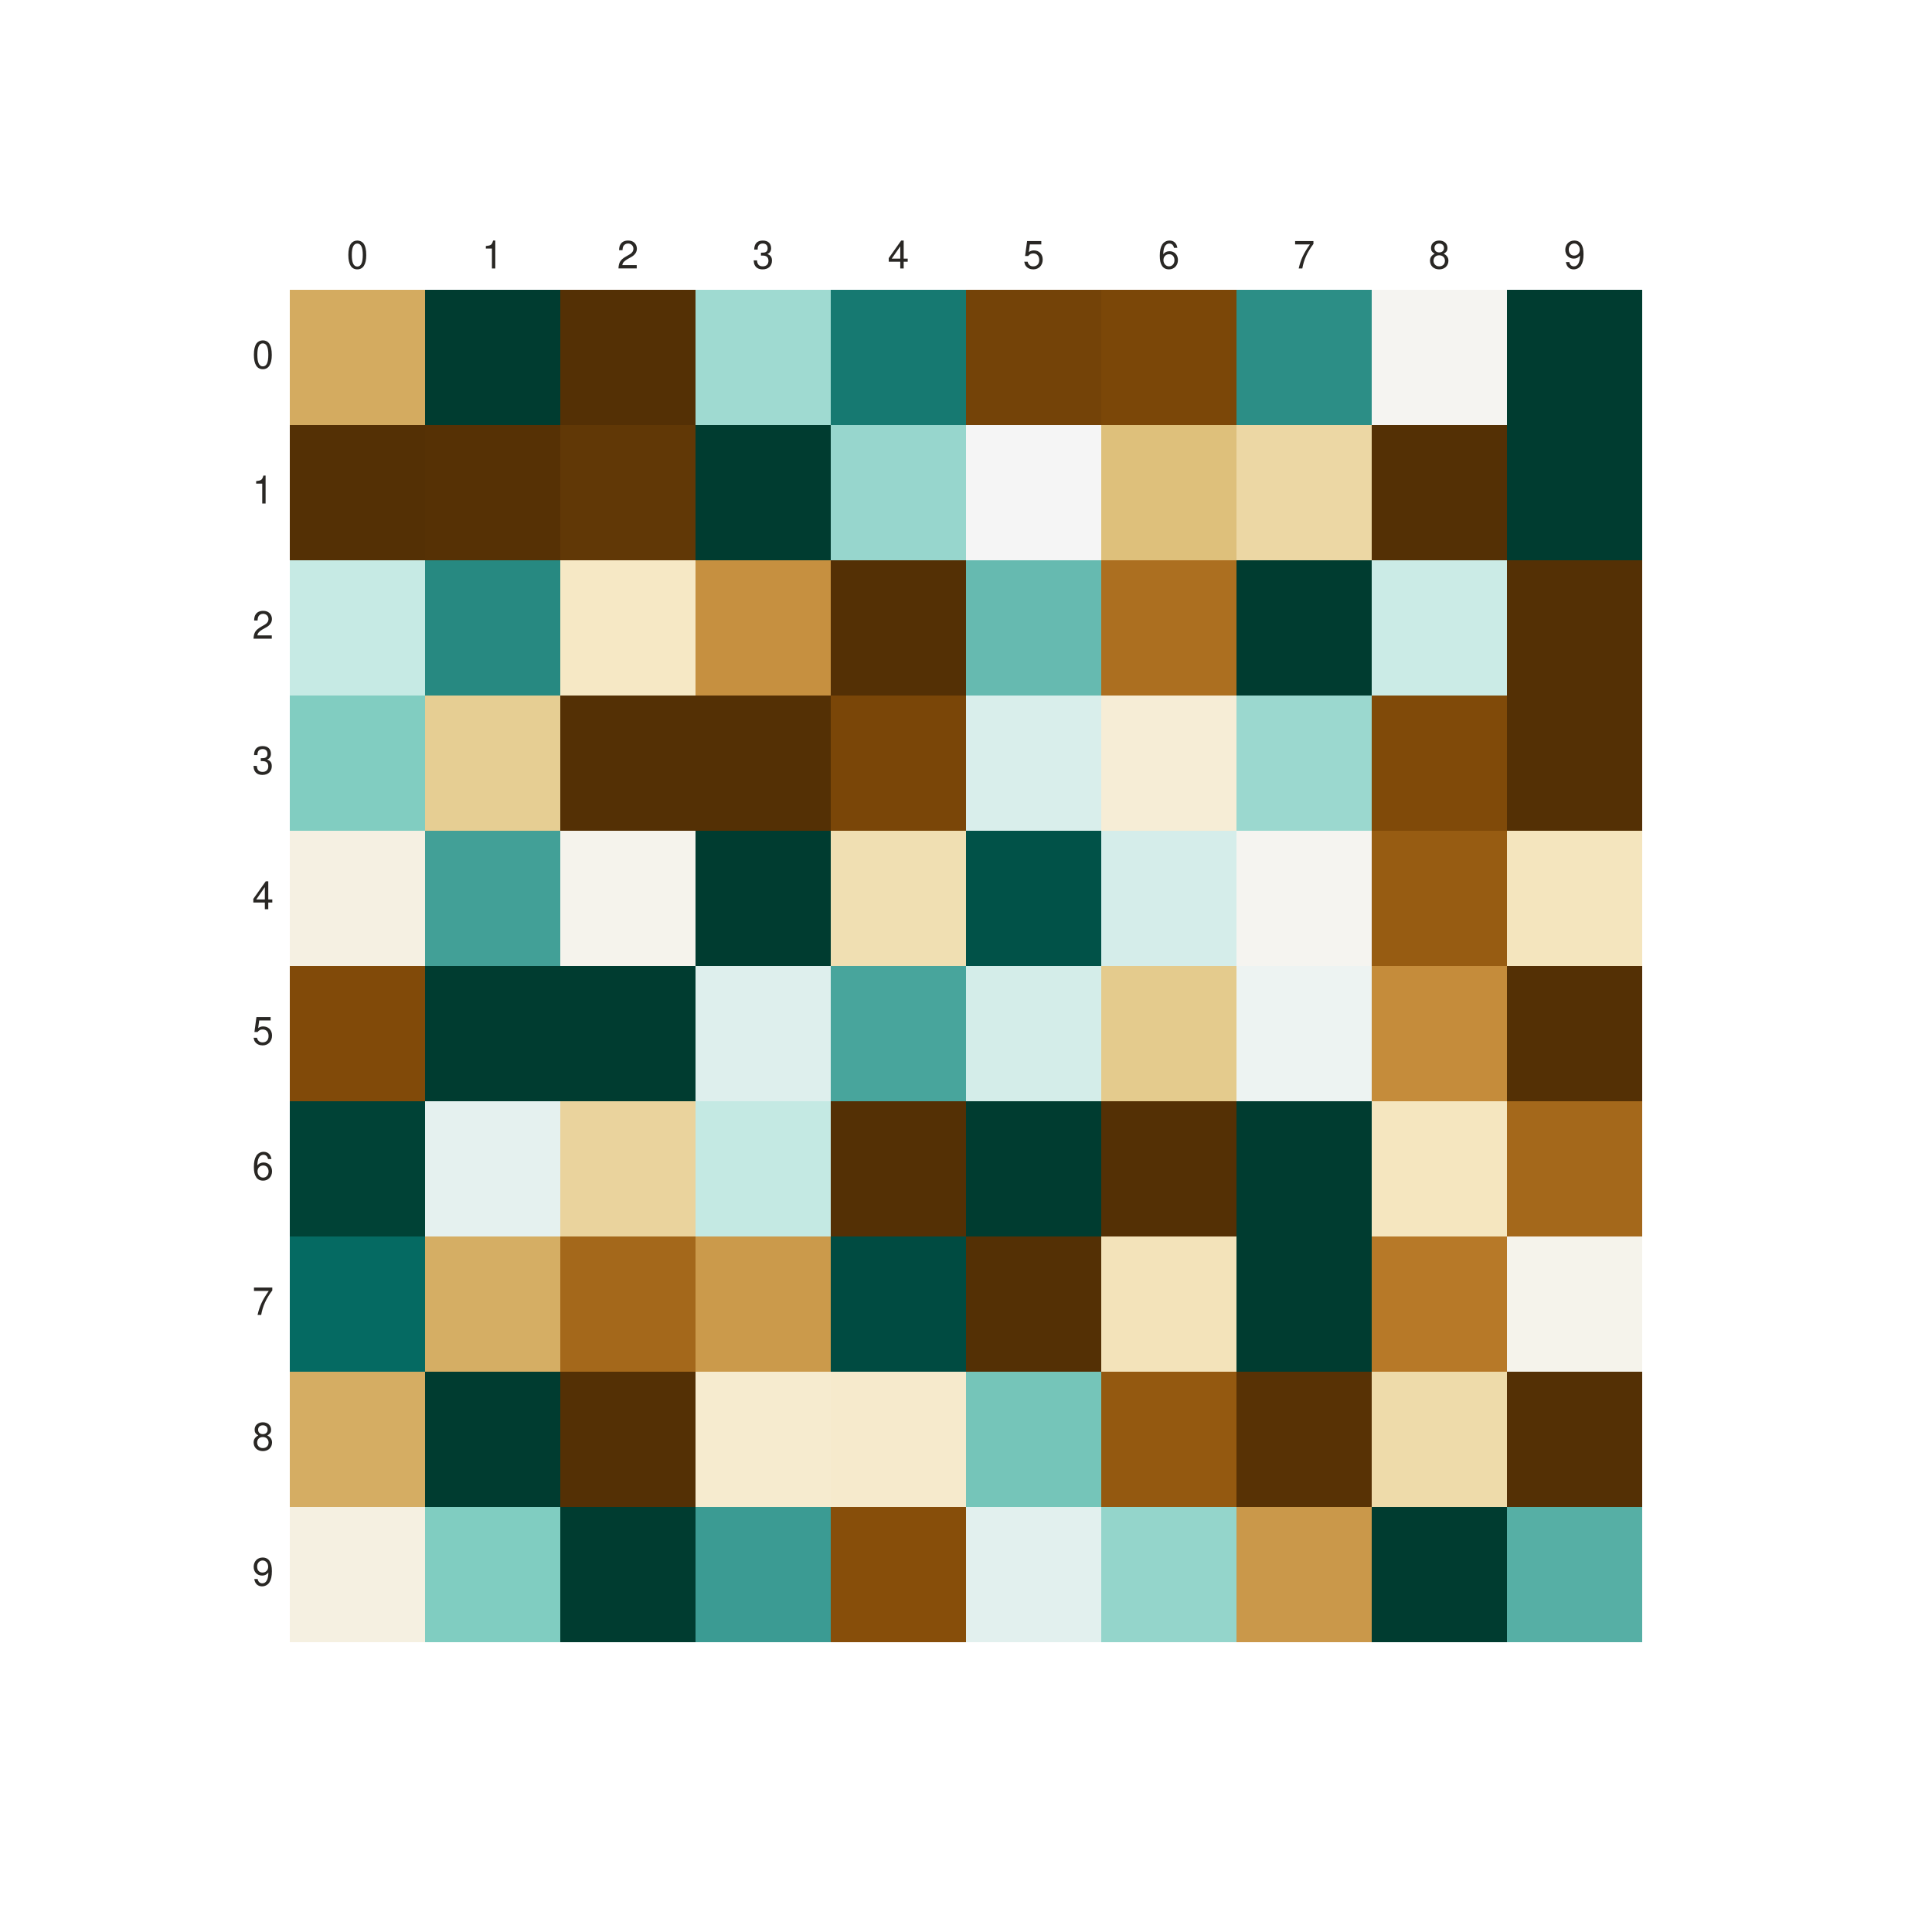
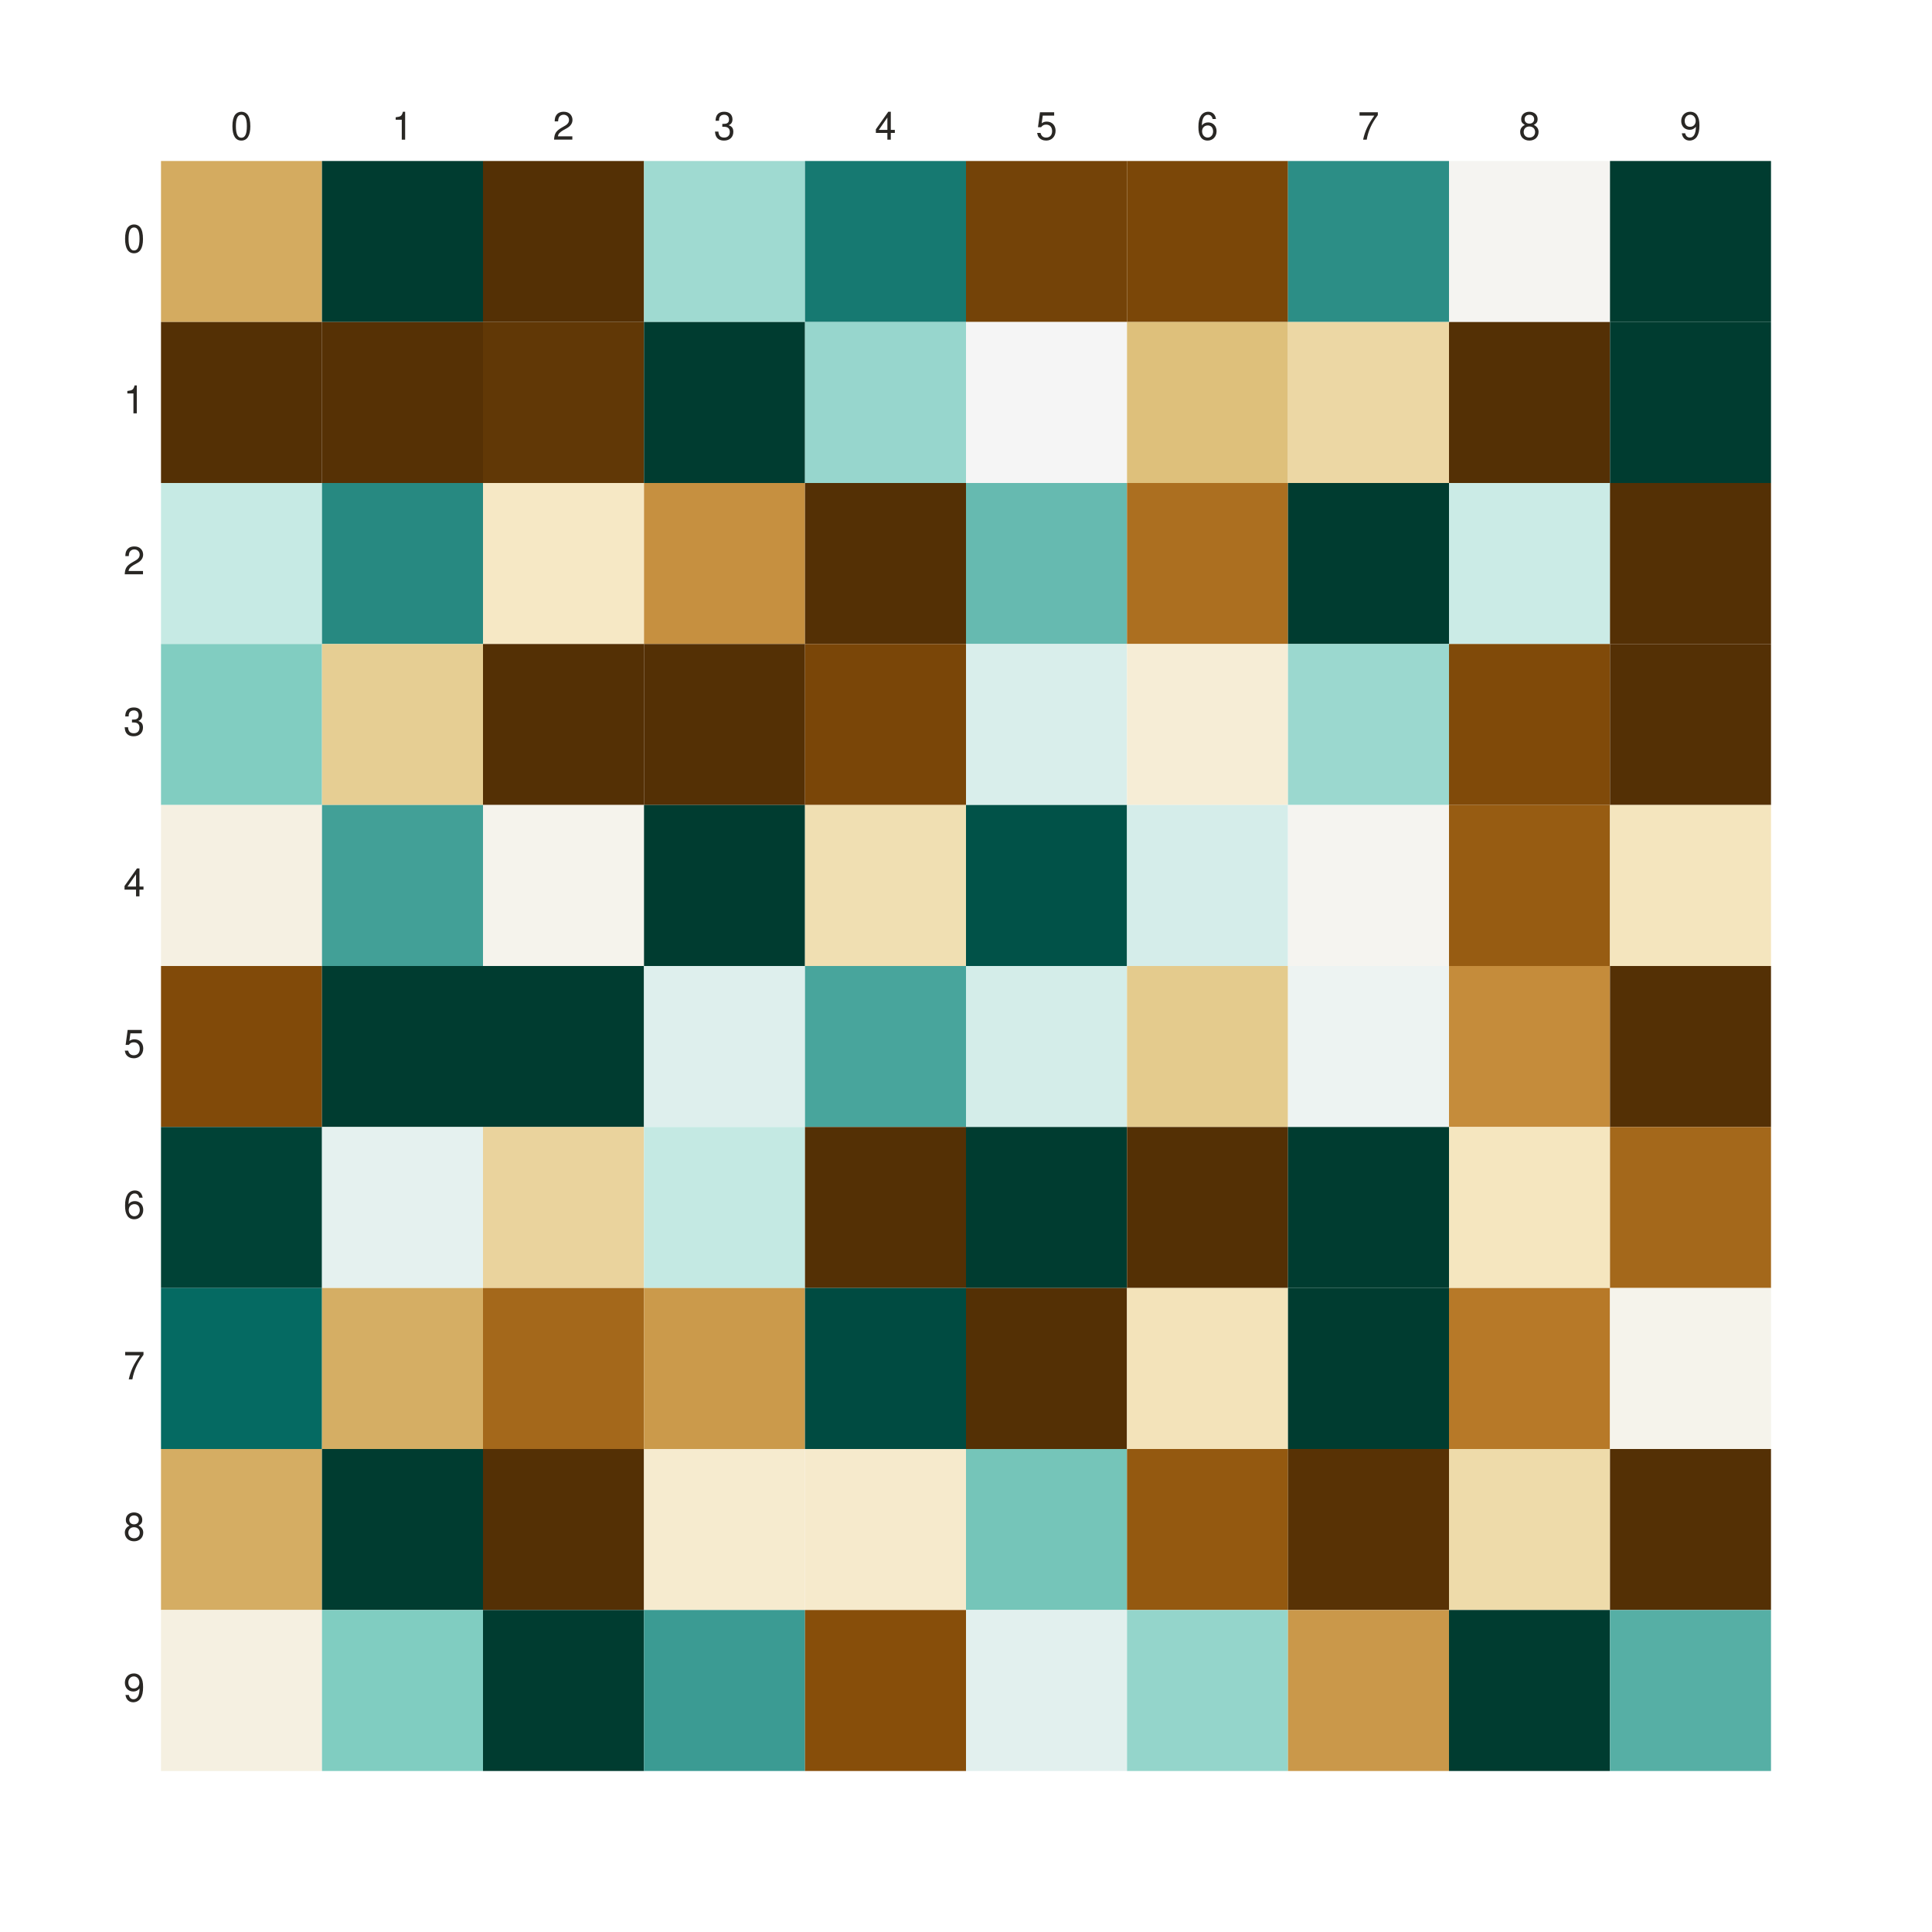
- <svg xmlns="http://www.w3.org/2000/svg" class="toyplot-canvas-Canvas" height="600px" id="t25a498d4d8de4b28a8124f4315bfeb8c" preserveAspectRatio="xMidYMid meet" style="background-color:transparent;fill:rgb(16.1%,15.3%,14.1%);fill-opacity:1.0;font-family:Helvetica;font-size:12px;opacity:1.0;stroke:rgb(16.1%,15.3%,14.1%);stroke-opacity:1.0;stroke-width:1.0" viewBox="0 0 600 600" width="600px">
-   <g class="toyplot-coordinates-Table" id="ta2cfb67f0d654d399598aae61a7b6cf9">
-     <text style="fill:rgb(16.1%,15.3%,14.1%);fill-opacity:1.0;stroke:none;text-anchor:middle" transform="translate(111.0,80.0)translate(0,3.375)">
+ <svg xmlns="http://www.w3.org/2000/svg" class="toyplot-canvas-Canvas" height="600px" id="tdaa436dd80fe4ef9b5846f91d6b2ff46" preserveAspectRatio="xMidYMid meet" style="background-color:transparent;fill:rgb(16.1%,15.3%,14.1%);fill-opacity:1.0;font-family:Helvetica;font-size:12px;opacity:1.0;stroke:rgb(16.1%,15.3%,14.1%);stroke-opacity:1.0;stroke-width:1.0" viewBox="0 0 600 600" width="600px">
+   <g class="toyplot-coordinates-Table" id="t39877cc93170481f95b9acefef3d1991">
+     <text style="fill:rgb(16.1%,15.3%,14.1%);fill-opacity:1.0;stroke:none;text-anchor:middle" transform="translate(75.0,40.0)translate(0,3.375)">
      <tspan style="font-size:12.0px">0</tspan>
    </text>
-     <text style="fill:rgb(16.1%,15.3%,14.1%);fill-opacity:1.0;stroke:none;text-anchor:middle" transform="translate(153.0,80.0)translate(0,3.375)">
+     <text style="fill:rgb(16.1%,15.3%,14.1%);fill-opacity:1.0;stroke:none;text-anchor:middle" transform="translate(125.0,40.0)translate(0,3.375)">
      <tspan style="font-size:12.0px">1</tspan>
    </text>
-     <text style="fill:rgb(16.1%,15.3%,14.1%);fill-opacity:1.0;stroke:none;text-anchor:middle" transform="translate(195.0,80.0)translate(0,3.375)">
+     <text style="fill:rgb(16.1%,15.3%,14.1%);fill-opacity:1.0;stroke:none;text-anchor:middle" transform="translate(175.0,40.0)translate(0,3.375)">
      <tspan style="font-size:12.0px">2</tspan>
    </text>
-     <text style="fill:rgb(16.1%,15.3%,14.1%);fill-opacity:1.0;stroke:none;text-anchor:middle" transform="translate(237.0,80.0)translate(0,3.375)">
+     <text style="fill:rgb(16.1%,15.3%,14.1%);fill-opacity:1.0;stroke:none;text-anchor:middle" transform="translate(225.0,40.0)translate(0,3.375)">
      <tspan style="font-size:12.0px">3</tspan>
    </text>
-     <text style="fill:rgb(16.1%,15.3%,14.1%);fill-opacity:1.0;stroke:none;text-anchor:middle" transform="translate(279.0,80.0)translate(0,3.375)">
+     <text style="fill:rgb(16.1%,15.3%,14.1%);fill-opacity:1.0;stroke:none;text-anchor:middle" transform="translate(275.0,40.0)translate(0,3.375)">
      <tspan style="font-size:12.0px">4</tspan>
    </text>
-     <text style="fill:rgb(16.1%,15.3%,14.1%);fill-opacity:1.0;stroke:none;text-anchor:middle" transform="translate(321.0,80.0)translate(0,3.375)">
+     <text style="fill:rgb(16.1%,15.3%,14.1%);fill-opacity:1.0;stroke:none;text-anchor:middle" transform="translate(325.0,40.0)translate(0,3.375)">
      <tspan style="font-size:12.0px">5</tspan>
    </text>
-     <text style="fill:rgb(16.1%,15.3%,14.1%);fill-opacity:1.0;stroke:none;text-anchor:middle" transform="translate(363.0,80.0)translate(0,3.375)">
+     <text style="fill:rgb(16.1%,15.3%,14.1%);fill-opacity:1.0;stroke:none;text-anchor:middle" transform="translate(375.0,40.0)translate(0,3.375)">
      <tspan style="font-size:12.0px">6</tspan>
    </text>
-     <text style="fill:rgb(16.1%,15.3%,14.1%);fill-opacity:1.0;stroke:none;text-anchor:middle" transform="translate(405.0,80.0)translate(0,3.375)">
+     <text style="fill:rgb(16.1%,15.3%,14.1%);fill-opacity:1.0;stroke:none;text-anchor:middle" transform="translate(425.0,40.0)translate(0,3.375)">
      <tspan style="font-size:12.0px">7</tspan>
    </text>
-     <text style="fill:rgb(16.1%,15.3%,14.1%);fill-opacity:1.0;stroke:none;text-anchor:middle" transform="translate(447.0,80.0)translate(0,3.375)">
+     <text style="fill:rgb(16.1%,15.3%,14.1%);fill-opacity:1.0;stroke:none;text-anchor:middle" transform="translate(475.0,40.0)translate(0,3.375)">
      <tspan style="font-size:12.0px">8</tspan>
    </text>
-     <text style="fill:rgb(16.1%,15.3%,14.1%);fill-opacity:1.0;stroke:none;text-anchor:middle" transform="translate(489.0,80.0)translate(0,3.375)">
+     <text style="fill:rgb(16.1%,15.3%,14.1%);fill-opacity:1.0;stroke:none;text-anchor:middle" transform="translate(525.0,40.0)translate(0,3.375)">
      <tspan style="font-size:12.0px">9</tspan>
    </text>
-     <text style="fill:rgb(16.1%,15.3%,14.1%);fill-opacity:1.0;stroke:none;text-anchor:end" transform="translate(85.0,111.0)translate(0,3.375)">
+     <text style="fill:rgb(16.1%,15.3%,14.1%);fill-opacity:1.0;stroke:none;text-anchor:end" transform="translate(45.0,75.0)translate(0,3.375)">
      <tspan style="font-size:12.0px">0</tspan>
    </text>
-     <rect height="42.0" style="fill:rgb(83%,67%,37.8%);fill-opacity:1.0;stroke:none" width="42.0" x="90.0" y="90.0" />
-     <rect height="42.0" style="fill:rgb(0%,23.5%,18.8%);fill-opacity:1.0;stroke:none" width="42.0" x="132.0" y="90.0" />
-     <rect height="42.0" style="fill:rgb(32.9%,18.8%,2%);fill-opacity:1.0;stroke:none" width="42.0" x="174.0" y="90.0" />
-     <rect height="42.0" style="fill:rgb(62.4%,85.4%,81.9%);fill-opacity:1.0;stroke:none" width="42.0" x="216.0" y="90.0" />
-     <rect height="42.0" style="fill:rgb(8.5%,47.6%,44.5%);fill-opacity:1.0;stroke:none" width="42.0" x="258.0" y="90.0" />
-     <rect height="42.0" style="fill:rgb(45.3%,26.1%,3.1%);fill-opacity:1.0;stroke:none" width="42.0" x="300.0" y="90.0" />
-     <rect height="42.0" style="fill:rgb(48.4%,27.9%,3.3%);fill-opacity:1.0;stroke:none" width="42.0" x="342.0" y="90.0" />
-     <rect height="42.0" style="fill:rgb(17.1%,55.7%,52.6%);fill-opacity:1.0;stroke:none" width="42.0" x="384.0" y="90.0" />
-     <rect height="42.0" style="fill:rgb(96.1%,95.7%,94.5%);fill-opacity:1.0;stroke:none" width="42.0" x="426.0" y="90.0" />
-     <rect height="42.0" style="fill:rgb(0%,23.5%,18.8%);fill-opacity:1.0;stroke:none" width="42.0" x="468.0" y="90.0" />
-     <text style="fill:rgb(16.1%,15.3%,14.1%);fill-opacity:1.0;stroke:none;text-anchor:end" transform="translate(85.0,153.0)translate(0,3.375)">
+     <rect height="50.0" style="fill:rgb(83%,67%,37.8%);fill-opacity:1.0;stroke:none" width="50.0" x="50.0" y="50.0" />
+     <rect height="50.0" style="fill:rgb(0%,23.5%,18.8%);fill-opacity:1.0;stroke:none" width="50.0" x="100.0" y="50.0" />
+     <rect height="50.0" style="fill:rgb(32.9%,18.8%,2%);fill-opacity:1.0;stroke:none" width="50.0" x="150.0" y="50.0" />
+     <rect height="50.0" style="fill:rgb(62.4%,85.4%,81.9%);fill-opacity:1.0;stroke:none" width="50.0" x="200.0" y="50.0" />
+     <rect height="50.0" style="fill:rgb(8.5%,47.6%,44.5%);fill-opacity:1.0;stroke:none" width="50.0" x="250.0" y="50.0" />
+     <rect height="50.0" style="fill:rgb(45.3%,26.1%,3.1%);fill-opacity:1.0;stroke:none" width="50.0" x="300.0" y="50.0" />
+     <rect height="50.0" style="fill:rgb(48.4%,27.9%,3.3%);fill-opacity:1.0;stroke:none" width="50.0" x="350.0" y="50.0" />
+     <rect height="50.0" style="fill:rgb(17.1%,55.7%,52.6%);fill-opacity:1.0;stroke:none" width="50.0" x="400.0" y="50.0" />
+     <rect height="50.0" style="fill:rgb(96.1%,95.7%,94.5%);fill-opacity:1.0;stroke:none" width="50.0" x="450.0" y="50.0" />
+     <rect height="50.0" style="fill:rgb(0%,23.5%,18.8%);fill-opacity:1.0;stroke:none" width="50.0" x="500.0" y="50.0" />
+     <text style="fill:rgb(16.1%,15.3%,14.1%);fill-opacity:1.0;stroke:none;text-anchor:end" transform="translate(45.0,125.0)translate(0,3.375)">
      <tspan style="font-size:12.0px">1</tspan>
    </text>
-     <rect height="42.0" style="fill:rgb(32.9%,18.8%,2%);fill-opacity:1.0;stroke:none" width="42.0" x="90.0" y="132.0" />
-     <rect height="42.0" style="fill:rgb(33.8%,19.3%,2%);fill-opacity:1.0;stroke:none" width="42.0" x="132.0" y="132.0" />
-     <rect height="42.0" style="fill:rgb(38.1%,21.8%,2.4%);fill-opacity:1.0;stroke:none" width="42.0" x="174.0" y="132.0" />
-     <rect height="42.0" style="fill:rgb(0%,23.5%,18.8%);fill-opacity:1.0;stroke:none" width="42.0" x="216.0" y="132.0" />
-     <rect height="42.0" style="fill:rgb(59.4%,84.1%,80.3%);fill-opacity:1.0;stroke:none" width="42.0" x="258.0" y="132.0" />
-     <rect height="42.0" style="fill:rgb(96.1%,96%,95.9%);fill-opacity:1.0;stroke:none" width="42.0" x="300.0" y="132.0" />
-     <rect height="42.0" style="fill:rgb(87.1%,75.4%,48.2%);fill-opacity:1.0;stroke:none" width="42.0" x="342.0" y="132.0" />
-     <rect height="42.0" style="fill:rgb(92.5%,84.3%,64.2%);fill-opacity:1.0;stroke:none" width="42.0" x="384.0" y="132.0" />
-     <rect height="42.0" style="fill:rgb(32.9%,18.8%,2%);fill-opacity:1.0;stroke:none" width="42.0" x="426.0" y="132.0" />
-     <rect height="42.0" style="fill:rgb(0%,23.5%,18.8%);fill-opacity:1.0;stroke:none" width="42.0" x="468.0" y="132.0" />
-     <text style="fill:rgb(16.1%,15.3%,14.1%);fill-opacity:1.0;stroke:none;text-anchor:end" transform="translate(85.0,195.0)translate(0,3.375)">
+     <rect height="50.0" style="fill:rgb(32.9%,18.8%,2%);fill-opacity:1.0;stroke:none" width="50.0" x="50.0" y="100.0" />
+     <rect height="50.0" style="fill:rgb(33.8%,19.3%,2%);fill-opacity:1.0;stroke:none" width="50.0" x="100.0" y="100.0" />
+     <rect height="50.0" style="fill:rgb(38.1%,21.8%,2.4%);fill-opacity:1.0;stroke:none" width="50.0" x="150.0" y="100.0" />
+     <rect height="50.0" style="fill:rgb(0%,23.5%,18.8%);fill-opacity:1.0;stroke:none" width="50.0" x="200.0" y="100.0" />
+     <rect height="50.0" style="fill:rgb(59.4%,84.1%,80.3%);fill-opacity:1.0;stroke:none" width="50.0" x="250.0" y="100.0" />
+     <rect height="50.0" style="fill:rgb(96.1%,96%,95.9%);fill-opacity:1.0;stroke:none" width="50.0" x="300.0" y="100.0" />
+     <rect height="50.0" style="fill:rgb(87.1%,75.4%,48.2%);fill-opacity:1.0;stroke:none" width="50.0" x="350.0" y="100.0" />
+     <rect height="50.0" style="fill:rgb(92.5%,84.3%,64.2%);fill-opacity:1.0;stroke:none" width="50.0" x="400.0" y="100.0" />
+     <rect height="50.0" style="fill:rgb(32.9%,18.8%,2%);fill-opacity:1.0;stroke:none" width="50.0" x="450.0" y="100.0" />
+     <rect height="50.0" style="fill:rgb(0%,23.5%,18.8%);fill-opacity:1.0;stroke:none" width="50.0" x="500.0" y="100.0" />
+     <text style="fill:rgb(16.1%,15.3%,14.1%);fill-opacity:1.0;stroke:none;text-anchor:end" transform="translate(45.0,175.0)translate(0,3.375)">
      <tspan style="font-size:12.0px">2</tspan>
    </text>
-     <rect height="42.0" style="fill:rgb(77.7%,91.6%,89.6%);fill-opacity:1.0;stroke:none" width="42.0" x="90.0" y="174.0" />
-     <rect height="42.0" style="fill:rgb(15.1%,53.8%,50.7%);fill-opacity:1.0;stroke:none" width="42.0" x="132.0" y="174.0" />
-     <rect height="42.0" style="fill:rgb(96.5%,91.1%,77.1%);fill-opacity:1.0;stroke:none" width="42.0" x="174.0" y="174.0" />
-     <rect height="42.0" style="fill:rgb(77.8%,56.5%,25%);fill-opacity:1.0;stroke:none" width="42.0" x="216.0" y="174.0" />
-     <rect height="42.0" style="fill:rgb(32.9%,18.8%,2%);fill-opacity:1.0;stroke:none" width="42.0" x="258.0" y="174.0" />
-     <rect height="42.0" style="fill:rgb(40%,73.1%,68.9%);fill-opacity:1.0;stroke:none" width="42.0" x="300.0" y="174.0" />
-     <rect height="42.0" style="fill:rgb(67.3%,43.5%,12.5%);fill-opacity:1.0;stroke:none" width="42.0" x="342.0" y="174.0" />
-     <rect height="42.0" style="fill:rgb(0%,23.5%,18.8%);fill-opacity:1.0;stroke:none" width="42.0" x="384.0" y="174.0" />
-     <rect height="42.0" style="fill:rgb(79.6%,92.1%,90.3%);fill-opacity:1.0;stroke:none" width="42.0" x="426.0" y="174.0" />
-     <rect height="42.0" style="fill:rgb(32.9%,18.8%,2%);fill-opacity:1.0;stroke:none" width="42.0" x="468.0" y="174.0" />
-     <text style="fill:rgb(16.1%,15.3%,14.1%);fill-opacity:1.0;stroke:none;text-anchor:end" transform="translate(85.0,237.0)translate(0,3.375)">
+     <rect height="50.0" style="fill:rgb(77.7%,91.6%,89.6%);fill-opacity:1.0;stroke:none" width="50.0" x="50.0" y="150.0" />
+     <rect height="50.0" style="fill:rgb(15.1%,53.8%,50.7%);fill-opacity:1.0;stroke:none" width="50.0" x="100.0" y="150.0" />
+     <rect height="50.0" style="fill:rgb(96.5%,91.1%,77.1%);fill-opacity:1.0;stroke:none" width="50.0" x="150.0" y="150.0" />
+     <rect height="50.0" style="fill:rgb(77.8%,56.5%,25%);fill-opacity:1.0;stroke:none" width="50.0" x="200.0" y="150.0" />
+     <rect height="50.0" style="fill:rgb(32.9%,18.8%,2%);fill-opacity:1.0;stroke:none" width="50.0" x="250.0" y="150.0" />
+     <rect height="50.0" style="fill:rgb(40%,73.1%,68.9%);fill-opacity:1.0;stroke:none" width="50.0" x="300.0" y="150.0" />
+     <rect height="50.0" style="fill:rgb(67.3%,43.5%,12.5%);fill-opacity:1.0;stroke:none" width="50.0" x="350.0" y="150.0" />
+     <rect height="50.0" style="fill:rgb(0%,23.5%,18.8%);fill-opacity:1.0;stroke:none" width="50.0" x="400.0" y="150.0" />
+     <rect height="50.0" style="fill:rgb(79.6%,92.1%,90.3%);fill-opacity:1.0;stroke:none" width="50.0" x="450.0" y="150.0" />
+     <rect height="50.0" style="fill:rgb(32.9%,18.8%,2%);fill-opacity:1.0;stroke:none" width="50.0" x="500.0" y="150.0" />
+     <text style="fill:rgb(16.1%,15.3%,14.1%);fill-opacity:1.0;stroke:none;text-anchor:end" transform="translate(45.0,225.0)translate(0,3.375)">
      <tspan style="font-size:12.0px">3</tspan>
    </text>
-     <rect height="42.0" style="fill:rgb(50.5%,80.5%,75.8%);fill-opacity:1.0;stroke:none" width="42.0" x="90.0" y="216.0" />
-     <rect height="42.0" style="fill:rgb(90.3%,80.7%,57.6%);fill-opacity:1.0;stroke:none" width="42.0" x="132.0" y="216.0" />
-     <rect height="42.0" style="fill:rgb(32.9%,18.8%,2%);fill-opacity:1.0;stroke:none" width="42.0" x="174.0" y="216.0" />
-     <rect height="42.0" style="fill:rgb(32.9%,18.8%,2%);fill-opacity:1.0;stroke:none" width="42.0" x="216.0" y="216.0" />
-     <rect height="42.0" style="fill:rgb(47.9%,27.6%,3.3%);fill-opacity:1.0;stroke:none" width="42.0" x="258.0" y="216.0" />
-     <rect height="42.0" style="fill:rgb(85.1%,93.4%,92.2%);fill-opacity:1.0;stroke:none" width="42.0" x="300.0" y="216.0" />
-     <rect height="42.0" style="fill:rgb(96.3%,92.9%,83.9%);fill-opacity:1.0;stroke:none" width="42.0" x="342.0" y="216.0" />
-     <rect height="42.0" style="fill:rgb(60.9%,84.8%,81.1%);fill-opacity:1.0;stroke:none" width="42.0" x="384.0" y="216.0" />
-     <rect height="42.0" style="fill:rgb(50.3%,29.1%,3.5%);fill-opacity:1.0;stroke:none" width="42.0" x="426.0" y="216.0" />
-     <rect height="42.0" style="fill:rgb(32.9%,18.8%,2%);fill-opacity:1.0;stroke:none" width="42.0" x="468.0" y="216.0" />
-     <text style="fill:rgb(16.1%,15.3%,14.1%);fill-opacity:1.0;stroke:none;text-anchor:end" transform="translate(85.0,279.0)translate(0,3.375)">
+     <rect height="50.0" style="fill:rgb(50.5%,80.5%,75.8%);fill-opacity:1.0;stroke:none" width="50.0" x="50.0" y="200.0" />
+     <rect height="50.0" style="fill:rgb(90.3%,80.7%,57.6%);fill-opacity:1.0;stroke:none" width="50.0" x="100.0" y="200.0" />
+     <rect height="50.0" style="fill:rgb(32.9%,18.8%,2%);fill-opacity:1.0;stroke:none" width="50.0" x="150.0" y="200.0" />
+     <rect height="50.0" style="fill:rgb(32.9%,18.8%,2%);fill-opacity:1.0;stroke:none" width="50.0" x="200.0" y="200.0" />
+     <rect height="50.0" style="fill:rgb(47.9%,27.6%,3.3%);fill-opacity:1.0;stroke:none" width="50.0" x="250.0" y="200.0" />
+     <rect height="50.0" style="fill:rgb(85.1%,93.4%,92.2%);fill-opacity:1.0;stroke:none" width="50.0" x="300.0" y="200.0" />
+     <rect height="50.0" style="fill:rgb(96.3%,92.9%,83.9%);fill-opacity:1.0;stroke:none" width="50.0" x="350.0" y="200.0" />
+     <rect height="50.0" style="fill:rgb(60.9%,84.8%,81.1%);fill-opacity:1.0;stroke:none" width="50.0" x="400.0" y="200.0" />
+     <rect height="50.0" style="fill:rgb(50.3%,29.1%,3.5%);fill-opacity:1.0;stroke:none" width="50.0" x="450.0" y="200.0" />
+     <rect height="50.0" style="fill:rgb(32.9%,18.8%,2%);fill-opacity:1.0;stroke:none" width="50.0" x="500.0" y="200.0" />
+     <text style="fill:rgb(16.1%,15.3%,14.1%);fill-opacity:1.0;stroke:none;text-anchor:end" transform="translate(45.0,275.0)translate(0,3.375)">
      <tspan style="font-size:12.0px">4</tspan>
    </text>
-     <rect height="42.0" style="fill:rgb(96.2%,94.1%,88.6%);fill-opacity:1.0;stroke:none" width="42.0" x="90.0" y="258.0" />
-     <rect height="42.0" style="fill:rgb(25.7%,62.8%,59.4%);fill-opacity:1.0;stroke:none" width="42.0" x="132.0" y="258.0" />
-     <rect height="42.0" style="fill:rgb(96.1%,95.2%,92.5%);fill-opacity:1.0;stroke:none" width="42.0" x="174.0" y="258.0" />
-     <rect height="42.0" style="fill:rgb(0%,23.5%,18.8%);fill-opacity:1.0;stroke:none" width="42.0" x="216.0" y="258.0" />
-     <rect height="42.0" style="fill:rgb(94.3%,87.4%,69.9%);fill-opacity:1.0;stroke:none" width="42.0" x="258.0" y="258.0" />
-     <rect height="42.0" style="fill:rgb(0.2%,32%,28.1%);fill-opacity:1.0;stroke:none" width="42.0" x="300.0" y="258.0" />
-     <rect height="42.0" style="fill:rgb(83.7%,93.1%,91.8%);fill-opacity:1.0;stroke:none" width="42.0" x="342.0" y="258.0" />
-     <rect height="42.0" style="fill:rgb(96.1%,95.6%,94.3%);fill-opacity:1.0;stroke:none" width="42.0" x="384.0" y="258.0" />
-     <rect height="42.0" style="fill:rgb(59.4%,36%,7%);fill-opacity:1.0;stroke:none" width="42.0" x="426.0" y="258.0" />
-     <rect height="42.0" style="fill:rgb(95.8%,89.8%,74.4%);fill-opacity:1.0;stroke:none" width="42.0" x="468.0" y="258.0" />
-     <text style="fill:rgb(16.1%,15.3%,14.1%);fill-opacity:1.0;stroke:none;text-anchor:end" transform="translate(85.0,321.0)translate(0,3.375)">
+     <rect height="50.0" style="fill:rgb(96.2%,94.1%,88.6%);fill-opacity:1.0;stroke:none" width="50.0" x="50.0" y="250.0" />
+     <rect height="50.0" style="fill:rgb(25.7%,62.8%,59.4%);fill-opacity:1.0;stroke:none" width="50.0" x="100.0" y="250.0" />
+     <rect height="50.0" style="fill:rgb(96.1%,95.2%,92.5%);fill-opacity:1.0;stroke:none" width="50.0" x="150.0" y="250.0" />
+     <rect height="50.0" style="fill:rgb(0%,23.5%,18.8%);fill-opacity:1.0;stroke:none" width="50.0" x="200.0" y="250.0" />
+     <rect height="50.0" style="fill:rgb(94.3%,87.4%,69.9%);fill-opacity:1.0;stroke:none" width="50.0" x="250.0" y="250.0" />
+     <rect height="50.0" style="fill:rgb(0.2%,32%,28.1%);fill-opacity:1.0;stroke:none" width="50.0" x="300.0" y="250.0" />
+     <rect height="50.0" style="fill:rgb(83.7%,93.1%,91.8%);fill-opacity:1.0;stroke:none" width="50.0" x="350.0" y="250.0" />
+     <rect height="50.0" style="fill:rgb(96.1%,95.6%,94.3%);fill-opacity:1.0;stroke:none" width="50.0" x="400.0" y="250.0" />
+     <rect height="50.0" style="fill:rgb(59.4%,36%,7%);fill-opacity:1.0;stroke:none" width="50.0" x="450.0" y="250.0" />
+     <rect height="50.0" style="fill:rgb(95.8%,89.8%,74.4%);fill-opacity:1.0;stroke:none" width="50.0" x="500.0" y="250.0" />
+     <text style="fill:rgb(16.1%,15.3%,14.1%);fill-opacity:1.0;stroke:none;text-anchor:end" transform="translate(45.0,325.0)translate(0,3.375)">
      <tspan style="font-size:12.0px">5</tspan>
    </text>
-     <rect height="42.0" style="fill:rgb(50.4%,29.1%,3.5%);fill-opacity:1.0;stroke:none" width="42.0" x="90.0" y="300.0" />
-     <rect height="42.0" style="fill:rgb(0%,23.5%,18.8%);fill-opacity:1.0;stroke:none" width="42.0" x="132.0" y="300.0" />
-     <rect height="42.0" style="fill:rgb(0%,23.5%,18.8%);fill-opacity:1.0;stroke:none" width="42.0" x="174.0" y="300.0" />
-     <rect height="42.0" style="fill:rgb(87%,93.9%,92.9%);fill-opacity:1.0;stroke:none" width="42.0" x="216.0" y="300.0" />
-     <rect height="42.0" style="fill:rgb(28.4%,64.7%,61.2%);fill-opacity:1.0;stroke:none" width="42.0" x="258.0" y="300.0" />
-     <rect height="42.0" style="fill:rgb(83%,93%,91.5%);fill-opacity:1.0;stroke:none" width="42.0" x="300.0" y="300.0" />
-     <rect height="42.0" style="fill:rgb(89.5%,79.5%,55.3%);fill-opacity:1.0;stroke:none" width="42.0" x="342.0" y="300.0" />
-     <rect height="42.0" style="fill:rgb(92.9%,95.3%,95%);fill-opacity:1.0;stroke:none" width="42.0" x="384.0" y="300.0" />
-     <rect height="42.0" style="fill:rgb(77.1%,55%,23%);fill-opacity:1.0;stroke:none" width="42.0" x="426.0" y="300.0" />
-     <rect height="42.0" style="fill:rgb(32.9%,18.8%,2%);fill-opacity:1.0;stroke:none" width="42.0" x="468.0" y="300.0" />
-     <text style="fill:rgb(16.1%,15.3%,14.1%);fill-opacity:1.0;stroke:none;text-anchor:end" transform="translate(85.0,363.0)translate(0,3.375)">
+     <rect height="50.0" style="fill:rgb(50.4%,29.1%,3.5%);fill-opacity:1.0;stroke:none" width="50.0" x="50.0" y="300.0" />
+     <rect height="50.0" style="fill:rgb(0%,23.5%,18.8%);fill-opacity:1.0;stroke:none" width="50.0" x="100.0" y="300.0" />
+     <rect height="50.0" style="fill:rgb(0%,23.5%,18.8%);fill-opacity:1.0;stroke:none" width="50.0" x="150.0" y="300.0" />
+     <rect height="50.0" style="fill:rgb(87%,93.9%,92.9%);fill-opacity:1.0;stroke:none" width="50.0" x="200.0" y="300.0" />
+     <rect height="50.0" style="fill:rgb(28.4%,64.7%,61.2%);fill-opacity:1.0;stroke:none" width="50.0" x="250.0" y="300.0" />
+     <rect height="50.0" style="fill:rgb(83%,93%,91.5%);fill-opacity:1.0;stroke:none" width="50.0" x="300.0" y="300.0" />
+     <rect height="50.0" style="fill:rgb(89.5%,79.5%,55.3%);fill-opacity:1.0;stroke:none" width="50.0" x="350.0" y="300.0" />
+     <rect height="50.0" style="fill:rgb(92.9%,95.3%,95%);fill-opacity:1.0;stroke:none" width="50.0" x="400.0" y="300.0" />
+     <rect height="50.0" style="fill:rgb(77.1%,55%,23%);fill-opacity:1.0;stroke:none" width="50.0" x="450.0" y="300.0" />
+     <rect height="50.0" style="fill:rgb(32.9%,18.8%,2%);fill-opacity:1.0;stroke:none" width="50.0" x="500.0" y="300.0" />
+     <text style="fill:rgb(16.1%,15.3%,14.1%);fill-opacity:1.0;stroke:none;text-anchor:end" transform="translate(45.0,375.0)translate(0,3.375)">
      <tspan style="font-size:12.0px">6</tspan>
    </text>
-     <rect height="42.0" style="fill:rgb(0.1%,25.7%,21.1%);fill-opacity:1.0;stroke:none" width="42.0" x="90.0" y="342.0" />
-     <rect height="42.0" style="fill:rgb(89.7%,94.6%,93.9%);fill-opacity:1.0;stroke:none" width="42.0" x="132.0" y="342.0" />
-     <rect height="42.0" style="fill:rgb(91.6%,82.9%,61.7%);fill-opacity:1.0;stroke:none" width="42.0" x="174.0" y="342.0" />
-     <rect height="42.0" style="fill:rgb(76.9%,91.3%,89.2%);fill-opacity:1.0;stroke:none" width="42.0" x="216.0" y="342.0" />
-     <rect height="42.0" style="fill:rgb(32.9%,18.8%,2%);fill-opacity:1.0;stroke:none" width="42.0" x="258.0" y="342.0" />
-     <rect height="42.0" style="fill:rgb(0%,23.5%,18.8%);fill-opacity:1.0;stroke:none" width="42.0" x="300.0" y="342.0" />
-     <rect height="42.0" style="fill:rgb(32.9%,18.8%,2%);fill-opacity:1.0;stroke:none" width="42.0" x="342.0" y="342.0" />
-     <rect height="42.0" style="fill:rgb(0%,23.5%,18.8%);fill-opacity:1.0;stroke:none" width="42.0" x="384.0" y="342.0" />
-     <rect height="42.0" style="fill:rgb(95.9%,90.1%,74.8%);fill-opacity:1.0;stroke:none" width="42.0" x="426.0" y="342.0" />
-     <rect height="42.0" style="fill:rgb(64.4%,40.7%,10.5%);fill-opacity:1.0;stroke:none" width="42.0" x="468.0" y="342.0" />
-     <text style="fill:rgb(16.1%,15.3%,14.1%);fill-opacity:1.0;stroke:none;text-anchor:end" transform="translate(85.0,405.0)translate(0,3.375)">
+     <rect height="50.0" style="fill:rgb(0.1%,25.7%,21.1%);fill-opacity:1.0;stroke:none" width="50.0" x="50.0" y="350.0" />
+     <rect height="50.0" style="fill:rgb(89.7%,94.6%,93.9%);fill-opacity:1.0;stroke:none" width="50.0" x="100.0" y="350.0" />
+     <rect height="50.0" style="fill:rgb(91.6%,82.9%,61.7%);fill-opacity:1.0;stroke:none" width="50.0" x="150.0" y="350.0" />
+     <rect height="50.0" style="fill:rgb(76.9%,91.3%,89.2%);fill-opacity:1.0;stroke:none" width="50.0" x="200.0" y="350.0" />
+     <rect height="50.0" style="fill:rgb(32.9%,18.8%,2%);fill-opacity:1.0;stroke:none" width="50.0" x="250.0" y="350.0" />
+     <rect height="50.0" style="fill:rgb(0%,23.5%,18.8%);fill-opacity:1.0;stroke:none" width="50.0" x="300.0" y="350.0" />
+     <rect height="50.0" style="fill:rgb(32.9%,18.8%,2%);fill-opacity:1.0;stroke:none" width="50.0" x="350.0" y="350.0" />
+     <rect height="50.0" style="fill:rgb(0%,23.5%,18.8%);fill-opacity:1.0;stroke:none" width="50.0" x="400.0" y="350.0" />
+     <rect height="50.0" style="fill:rgb(95.9%,90.1%,74.8%);fill-opacity:1.0;stroke:none" width="50.0" x="450.0" y="350.0" />
+     <rect height="50.0" style="fill:rgb(64.4%,40.7%,10.5%);fill-opacity:1.0;stroke:none" width="50.0" x="500.0" y="350.0" />
+     <text style="fill:rgb(16.1%,15.3%,14.1%);fill-opacity:1.0;stroke:none;text-anchor:end" transform="translate(45.0,425.0)translate(0,3.375)">
      <tspan style="font-size:12.0px">7</tspan>
    </text>
-     <rect height="42.0" style="fill:rgb(1.9%,41.4%,38.3%);fill-opacity:1.0;stroke:none" width="42.0" x="90.0" y="384.0" />
-     <rect height="42.0" style="fill:rgb(83.6%,68.2%,39.3%);fill-opacity:1.0;stroke:none" width="42.0" x="132.0" y="384.0" />
-     <rect height="42.0" style="fill:rgb(64.5%,40.8%,10.5%);fill-opacity:1.0;stroke:none" width="42.0" x="174.0" y="384.0" />
-     <rect height="42.0" style="fill:rgb(79.7%,60.3%,29.6%);fill-opacity:1.0;stroke:none" width="42.0" x="216.0" y="384.0" />
-     <rect height="42.0" style="fill:rgb(0.1%,29.6%,25.5%);fill-opacity:1.0;stroke:none" width="42.0" x="258.0" y="384.0" />
-     <rect height="42.0" style="fill:rgb(32.9%,18.8%,2%);fill-opacity:1.0;stroke:none" width="42.0" x="300.0" y="384.0" />
-     <rect height="42.0" style="fill:rgb(95.3%,89%,72.8%);fill-opacity:1.0;stroke:none" width="42.0" x="342.0" y="384.0" />
-     <rect height="42.0" style="fill:rgb(0%,23.5%,18.8%);fill-opacity:1.0;stroke:none" width="42.0" x="384.0" y="384.0" />
-     <rect height="42.0" style="fill:rgb(71.7%,47.6%,15.5%);fill-opacity:1.0;stroke:none" width="42.0" x="426.0" y="384.0" />
-     <rect height="42.0" style="fill:rgb(96.2%,95.1%,92.2%);fill-opacity:1.0;stroke:none" width="42.0" x="468.0" y="384.0" />
-     <text style="fill:rgb(16.1%,15.3%,14.1%);fill-opacity:1.0;stroke:none;text-anchor:end" transform="translate(85.0,447.0)translate(0,3.375)">
+     <rect height="50.0" style="fill:rgb(1.9%,41.4%,38.3%);fill-opacity:1.0;stroke:none" width="50.0" x="50.0" y="400.0" />
+     <rect height="50.0" style="fill:rgb(83.6%,68.2%,39.3%);fill-opacity:1.0;stroke:none" width="50.0" x="100.0" y="400.0" />
+     <rect height="50.0" style="fill:rgb(64.5%,40.8%,10.5%);fill-opacity:1.0;stroke:none" width="50.0" x="150.0" y="400.0" />
+     <rect height="50.0" style="fill:rgb(79.7%,60.3%,29.6%);fill-opacity:1.0;stroke:none" width="50.0" x="200.0" y="400.0" />
+     <rect height="50.0" style="fill:rgb(0.1%,29.6%,25.5%);fill-opacity:1.0;stroke:none" width="50.0" x="250.0" y="400.0" />
+     <rect height="50.0" style="fill:rgb(32.9%,18.8%,2%);fill-opacity:1.0;stroke:none" width="50.0" x="300.0" y="400.0" />
+     <rect height="50.0" style="fill:rgb(95.3%,89%,72.8%);fill-opacity:1.0;stroke:none" width="50.0" x="350.0" y="400.0" />
+     <rect height="50.0" style="fill:rgb(0%,23.5%,18.8%);fill-opacity:1.0;stroke:none" width="50.0" x="400.0" y="400.0" />
+     <rect height="50.0" style="fill:rgb(71.7%,47.6%,15.5%);fill-opacity:1.0;stroke:none" width="50.0" x="450.0" y="400.0" />
+     <rect height="50.0" style="fill:rgb(96.2%,95.1%,92.2%);fill-opacity:1.0;stroke:none" width="50.0" x="500.0" y="400.0" />
+     <text style="fill:rgb(16.1%,15.3%,14.1%);fill-opacity:1.0;stroke:none;text-anchor:end" transform="translate(45.0,475.0)translate(0,3.375)">
      <tspan style="font-size:12.0px">8</tspan>
    </text>
-     <rect height="42.0" style="fill:rgb(83.4%,67.9%,38.9%);fill-opacity:1.0;stroke:none" width="42.0" x="90.0" y="426.0" />
-     <rect height="42.0" style="fill:rgb(0%,23.5%,18.8%);fill-opacity:1.0;stroke:none" width="42.0" x="132.0" y="426.0" />
-     <rect height="42.0" style="fill:rgb(32.9%,18.8%,2%);fill-opacity:1.0;stroke:none" width="42.0" x="174.0" y="426.0" />
-     <rect height="42.0" style="fill:rgb(96.4%,92.2%,81.1%);fill-opacity:1.0;stroke:none" width="42.0" x="216.0" y="426.0" />
-     <rect height="42.0" style="fill:rgb(96.4%,91.9%,79.9%);fill-opacity:1.0;stroke:none" width="42.0" x="258.0" y="426.0" />
-     <rect height="42.0" style="fill:rgb(45.8%,77.2%,72.7%);fill-opacity:1.0;stroke:none" width="42.0" x="300.0" y="426.0" />
-     <rect height="42.0" style="fill:rgb(58.2%,34.8%,6.2%);fill-opacity:1.0;stroke:none" width="42.0" x="342.0" y="426.0" />
-     <rect height="42.0" style="fill:rgb(34.6%,19.8%,2.1%);fill-opacity:1.0;stroke:none" width="42.0" x="384.0" y="426.0" />
-     <rect height="42.0" style="fill:rgb(93.3%,85.7%,66.7%);fill-opacity:1.0;stroke:none" width="42.0" x="426.0" y="426.0" />
-     <rect height="42.0" style="fill:rgb(32.9%,18.8%,2%);fill-opacity:1.0;stroke:none" width="42.0" x="468.0" y="426.0" />
-     <text style="fill:rgb(16.1%,15.3%,14.1%);fill-opacity:1.0;stroke:none;text-anchor:end" transform="translate(85.0,489.0)translate(0,3.375)">
+     <rect height="50.0" style="fill:rgb(83.4%,67.9%,38.9%);fill-opacity:1.0;stroke:none" width="50.0" x="50.0" y="450.0" />
+     <rect height="50.0" style="fill:rgb(0%,23.5%,18.8%);fill-opacity:1.0;stroke:none" width="50.0" x="100.0" y="450.0" />
+     <rect height="50.0" style="fill:rgb(32.9%,18.8%,2%);fill-opacity:1.0;stroke:none" width="50.0" x="150.0" y="450.0" />
+     <rect height="50.0" style="fill:rgb(96.4%,92.2%,81.1%);fill-opacity:1.0;stroke:none" width="50.0" x="200.0" y="450.0" />
+     <rect height="50.0" style="fill:rgb(96.4%,91.9%,79.9%);fill-opacity:1.0;stroke:none" width="50.0" x="250.0" y="450.0" />
+     <rect height="50.0" style="fill:rgb(45.8%,77.2%,72.7%);fill-opacity:1.0;stroke:none" width="50.0" x="300.0" y="450.0" />
+     <rect height="50.0" style="fill:rgb(58.2%,34.8%,6.2%);fill-opacity:1.0;stroke:none" width="50.0" x="350.0" y="450.0" />
+     <rect height="50.0" style="fill:rgb(34.6%,19.8%,2.1%);fill-opacity:1.0;stroke:none" width="50.0" x="400.0" y="450.0" />
+     <rect height="50.0" style="fill:rgb(93.3%,85.7%,66.7%);fill-opacity:1.0;stroke:none" width="50.0" x="450.0" y="450.0" />
+     <rect height="50.0" style="fill:rgb(32.9%,18.8%,2%);fill-opacity:1.0;stroke:none" width="50.0" x="500.0" y="450.0" />
+     <text style="fill:rgb(16.1%,15.3%,14.1%);fill-opacity:1.0;stroke:none;text-anchor:end" transform="translate(45.0,525.0)translate(0,3.375)">
      <tspan style="font-size:12.0px">9</tspan>
    </text>
-     <rect height="42.0" style="fill:rgb(96.2%,94%,88.3%);fill-opacity:1.0;stroke:none" width="42.0" x="90.0" y="468.0" />
-     <rect height="42.0" style="fill:rgb(50.2%,80.4%,75.7%);fill-opacity:1.0;stroke:none" width="42.0" x="132.0" y="468.0" />
-     <rect height="42.0" style="fill:rgb(0%,23.5%,18.8%);fill-opacity:1.0;stroke:none" width="42.0" x="174.0" y="468.0" />
-     <rect height="42.0" style="fill:rgb(23%,60.8%,57.6%);fill-opacity:1.0;stroke:none" width="42.0" x="216.0" y="468.0" />
-     <rect height="42.0" style="fill:rgb(53.1%,30.7%,3.8%);fill-opacity:1.0;stroke:none" width="42.0" x="258.0" y="468.0" />
-     <rect height="42.0" style="fill:rgb(88.7%,94.3%,93.5%);fill-opacity:1.0;stroke:none" width="42.0" x="300.0" y="468.0" />
-     <rect height="42.0" style="fill:rgb(57.9%,83.5%,79.6%);fill-opacity:1.0;stroke:none" width="42.0" x="342.0" y="468.0" />
-     <rect height="42.0" style="fill:rgb(79.4%,59.7%,28.9%);fill-opacity:1.0;stroke:none" width="42.0" x="384.0" y="468.0" />
-     <rect height="42.0" style="fill:rgb(0%,23.5%,18.8%);fill-opacity:1.0;stroke:none" width="42.0" x="426.0" y="468.0" />
-     <rect height="42.0" style="fill:rgb(33.7%,68.5%,64.7%);fill-opacity:1.0;stroke:none" width="42.0" x="468.0" y="468.0" />
+     <rect height="50.0" style="fill:rgb(96.2%,94%,88.3%);fill-opacity:1.0;stroke:none" width="50.0" x="50.0" y="500.0" />
+     <rect height="50.0" style="fill:rgb(50.2%,80.4%,75.7%);fill-opacity:1.0;stroke:none" width="50.0" x="100.0" y="500.0" />
+     <rect height="50.0" style="fill:rgb(0%,23.5%,18.8%);fill-opacity:1.0;stroke:none" width="50.0" x="150.0" y="500.0" />
+     <rect height="50.0" style="fill:rgb(23%,60.8%,57.6%);fill-opacity:1.0;stroke:none" width="50.0" x="200.0" y="500.0" />
+     <rect height="50.0" style="fill:rgb(53.1%,30.7%,3.8%);fill-opacity:1.0;stroke:none" width="50.0" x="250.0" y="500.0" />
+     <rect height="50.0" style="fill:rgb(88.7%,94.3%,93.5%);fill-opacity:1.0;stroke:none" width="50.0" x="300.0" y="500.0" />
+     <rect height="50.0" style="fill:rgb(57.9%,83.5%,79.6%);fill-opacity:1.0;stroke:none" width="50.0" x="350.0" y="500.0" />
+     <rect height="50.0" style="fill:rgb(79.4%,59.7%,28.9%);fill-opacity:1.0;stroke:none" width="50.0" x="400.0" y="500.0" />
+     <rect height="50.0" style="fill:rgb(0%,23.5%,18.8%);fill-opacity:1.0;stroke:none" width="50.0" x="450.0" y="500.0" />
+     <rect height="50.0" style="fill:rgb(33.7%,68.5%,64.7%);fill-opacity:1.0;stroke:none" width="50.0" x="500.0" y="500.0" />
  </g>
</svg>
